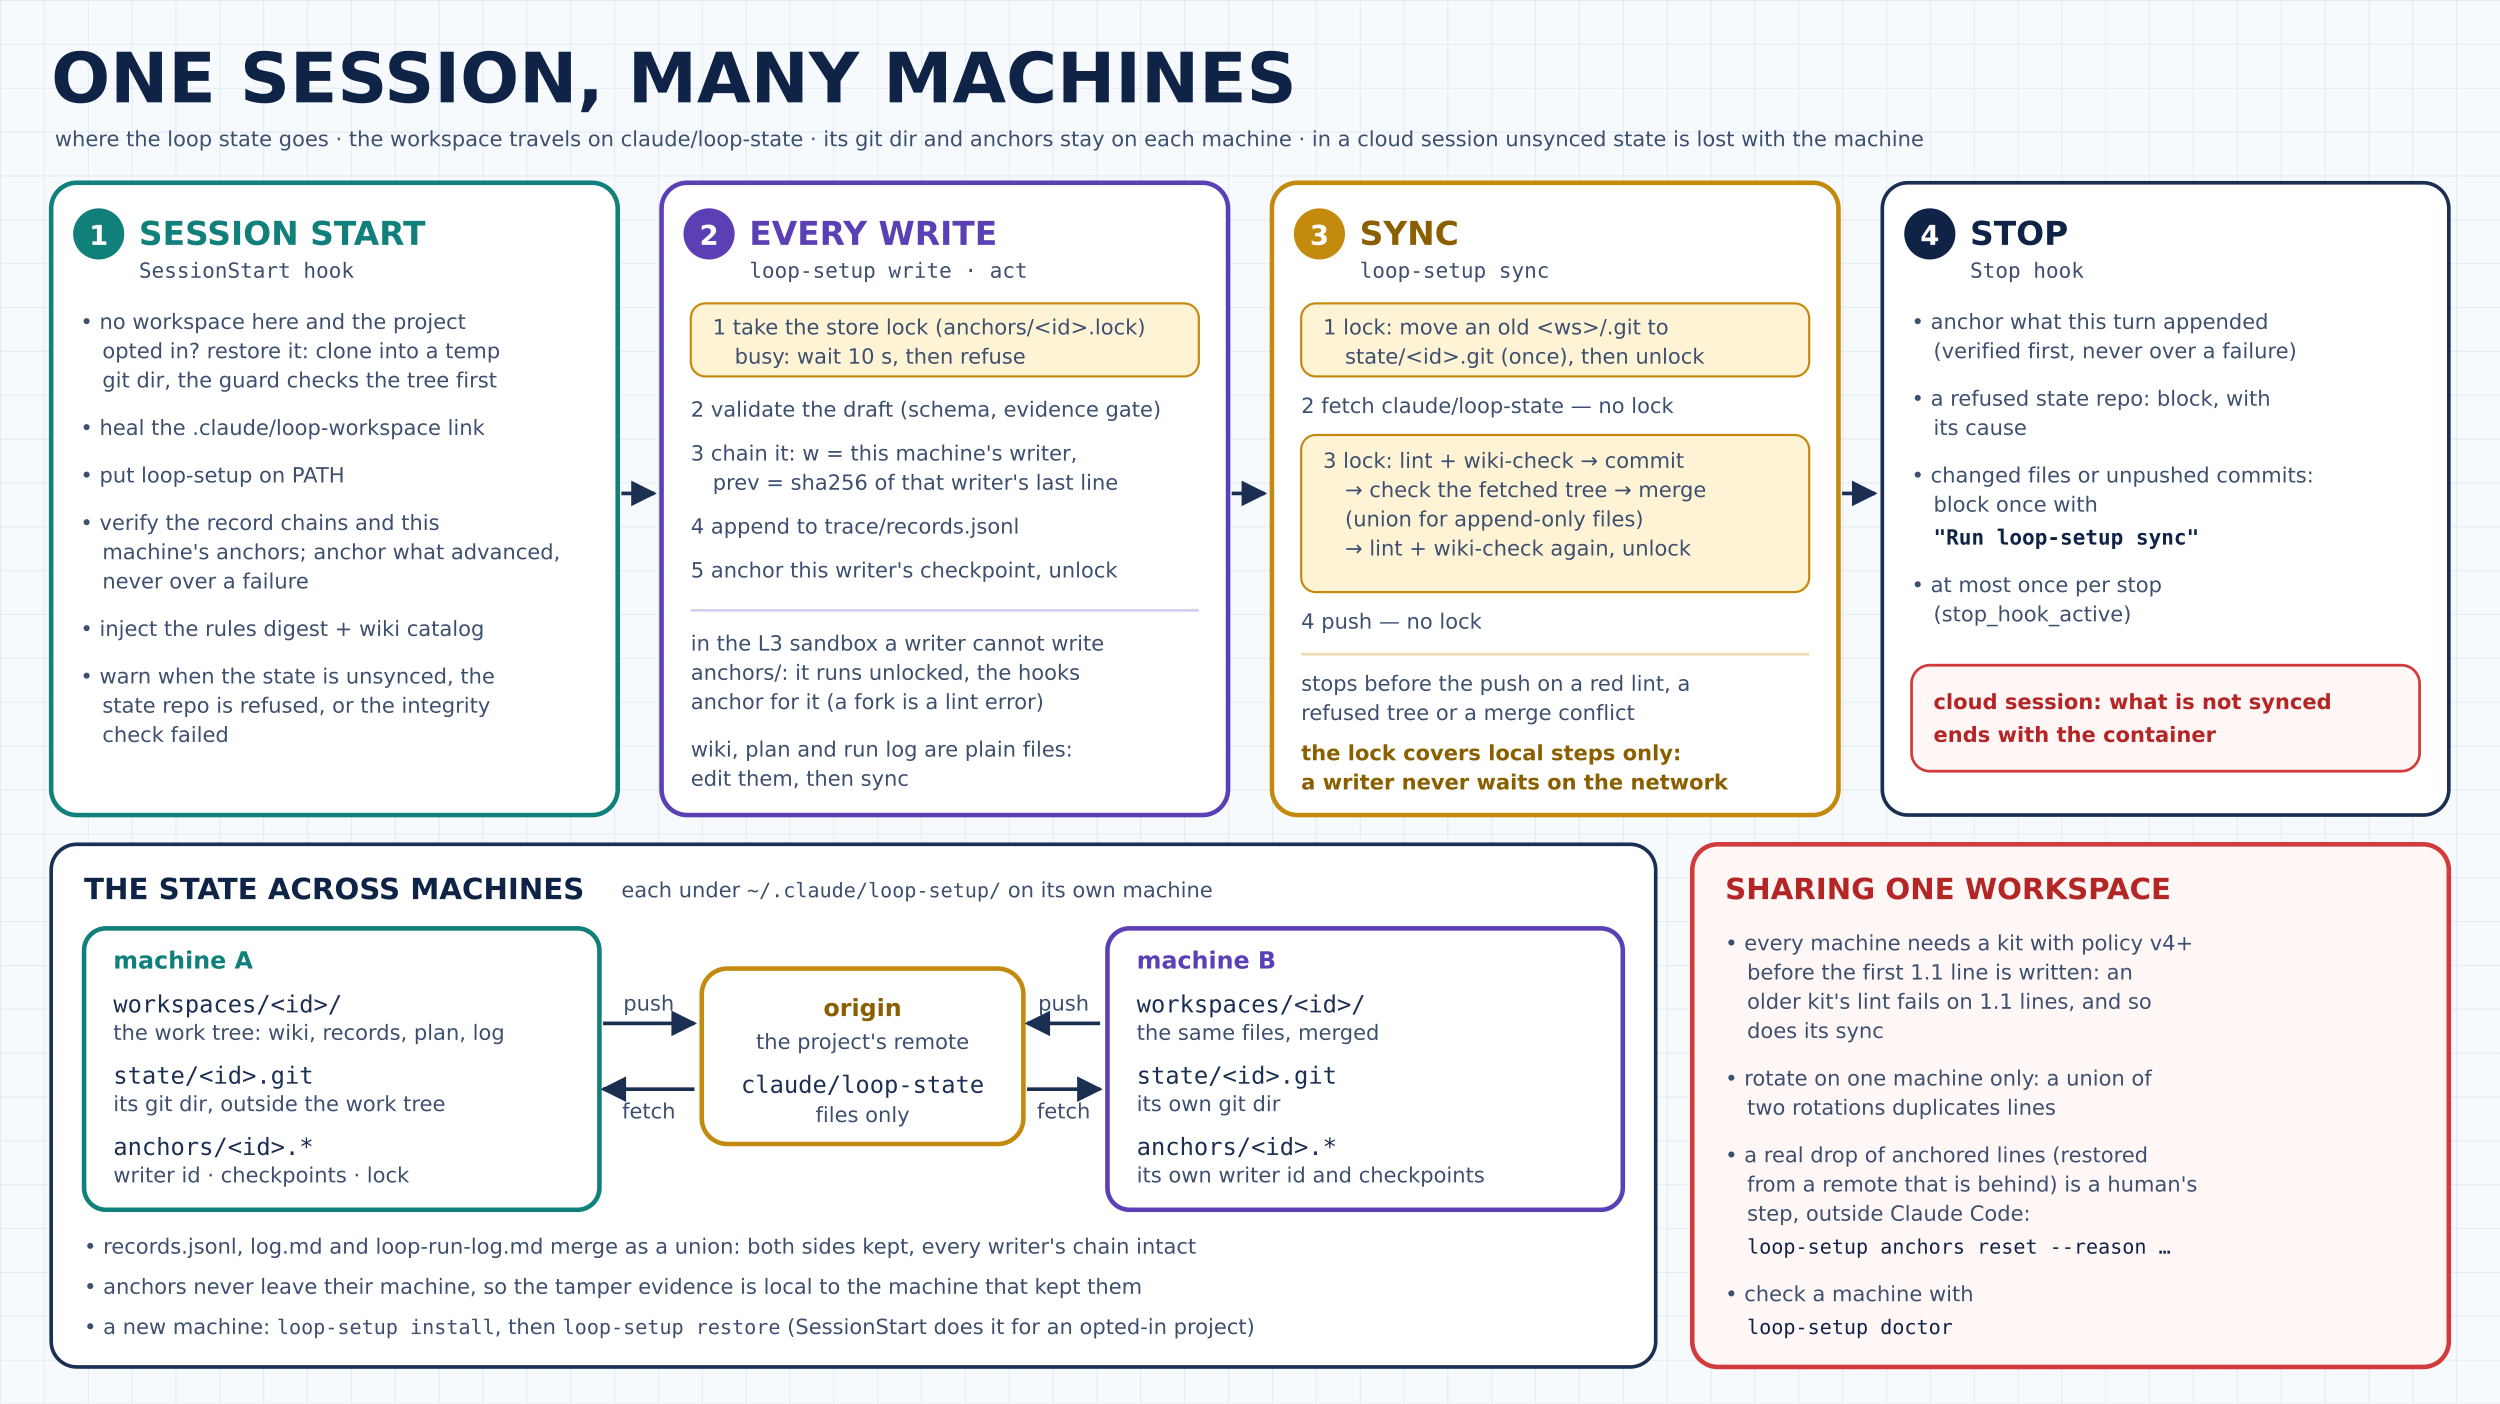
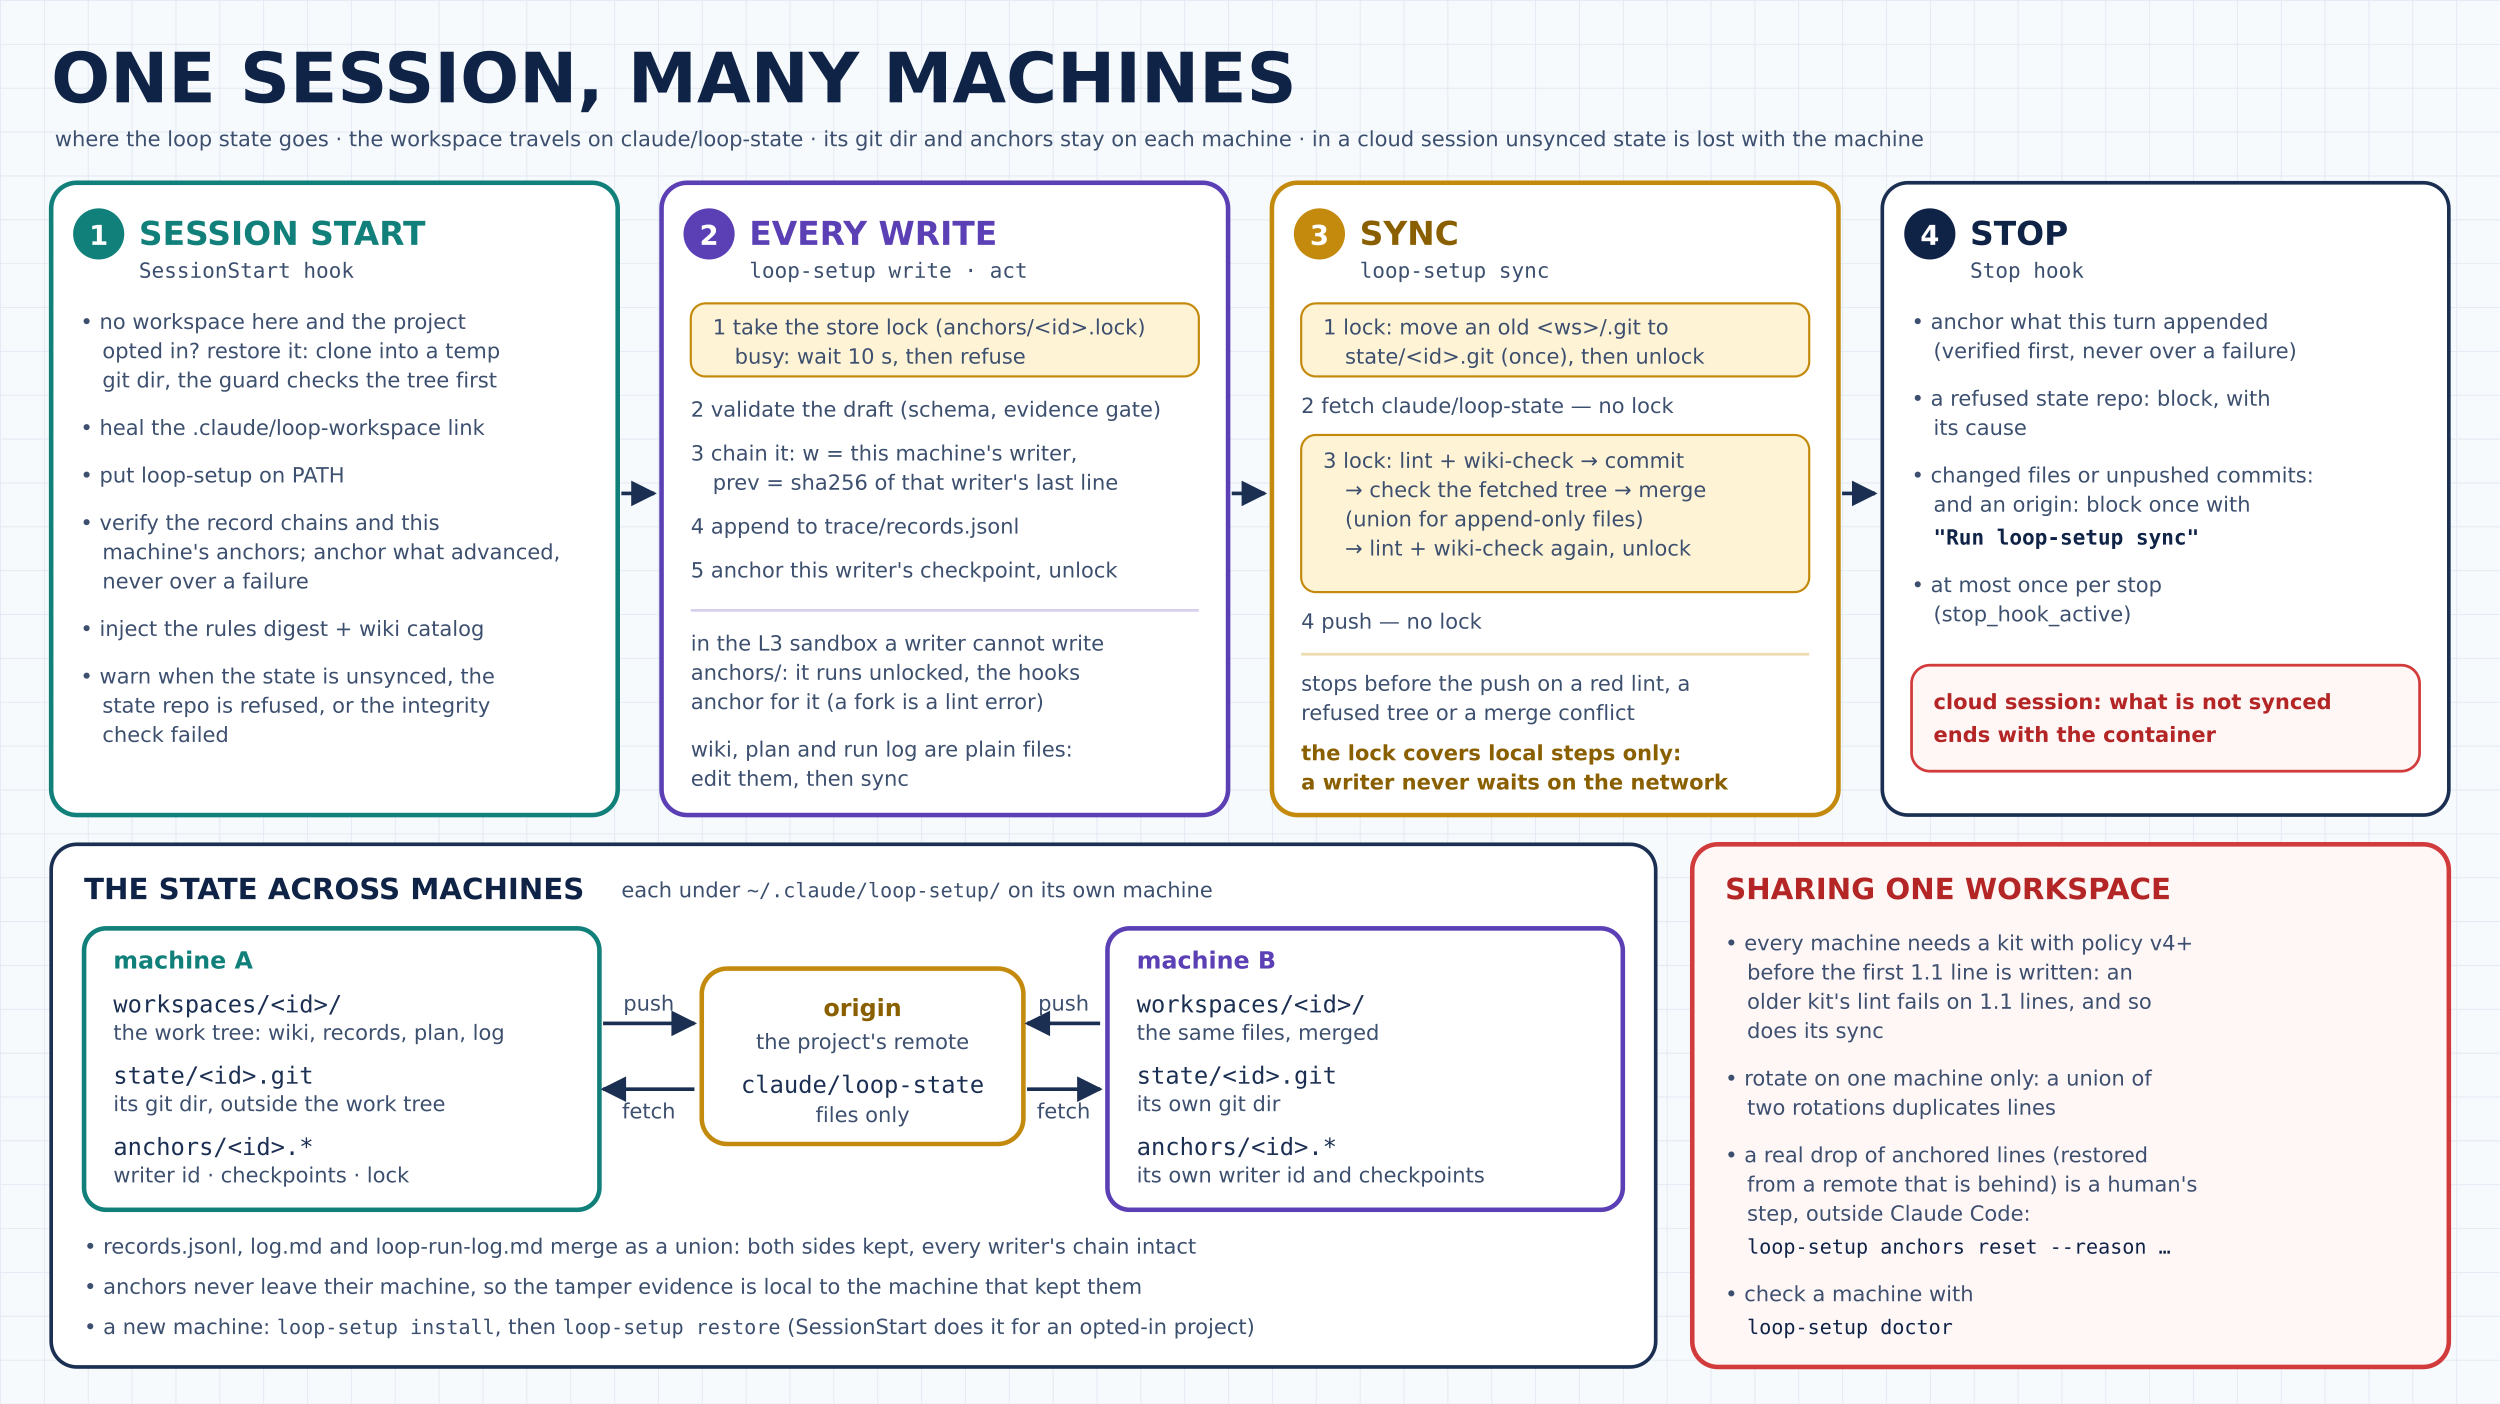
<svg xmlns="http://www.w3.org/2000/svg" viewBox="0 0 1368 768" width="1368" height="768" font-family="DejaVu Sans, Arial, Helvetica, sans-serif">
  <defs>
    <pattern id="grid" width="24" height="24" patternUnits="userSpaceOnUse">
      <path d="M24 0H0V24" fill="none" stroke="#e3eaf3" stroke-width="1" />
    </pattern>
    <marker id="a" viewBox="0 0 10 10" refX="9" refY="5" markerWidth="7" markerHeight="7" orient="auto-start-reverse">
      <path d="M0 0L10 5L0 10z" fill="#1b2f52" />
    </marker>
    <style>
      .t{fill:#0f2347;font-weight:800}
      .h{fill:#0f2347;font-weight:800;font-size:18px}
      .b{fill:#1b2f52;font-size:13px}
      .s{fill:#3c4f6e;font-size:11.5px}
      .m{font-family:"DejaVu Sans Mono",Menlo,Consolas,monospace}
      .box{fill:#fff;stroke:#1b2f52;stroke-width:2}
      .teal{fill:#fff;stroke:#11807a;stroke-width:2.5}
      .purp{fill:#fff;stroke:#5b3fb5;stroke-width:2.5}
      .gold{fill:#fff;stroke:#c48a0e;stroke-width:2.5}
      .red{fill:#fff6f6;stroke:#d23b3b;stroke-width:2.5}
      .grn{fill:#f3fbf5;stroke:#2f8a4b;stroke-width:2.5}
      .ln{stroke:#1b2f52;stroke-width:2;fill:none}
      .lk{fill:#fff3d6;stroke:#c48a0e;stroke-width:1.2}
    </style>
  </defs>
  <rect width="1368" height="768" fill="#f7fafd" />
  <rect width="1368" height="768" fill="url(#grid)" />
  <text x="28" y="56" class="t" font-size="38">ONE SESSION, MANY MACHINES</text>
  <text x="30" y="80" class="s" font-size="13">where the loop state goes · the workspace travels on claude/loop-state · its git dir and anchors stay on each machine · in a cloud session unsynced state is lost with the machine</text>
  <rect x="28" y="100" width="310" height="346" rx="14" class="teal" />
  <circle cx="54" cy="128" r="14" fill="#11807a" />
  <text x="54" y="134" text-anchor="middle" fill="#fff" font-weight="800" font-size="15">1</text>
  <text x="76" y="134" class="h" style="fill:#11807a">SESSION START</text>
  <text x="76" y="152" class="s m" font-size="11">SessionStart hook</text>
  <g class="s">
    <text x="44" y="180">• no workspace here and the project</text>
    <text x="56" y="196">opted in? restore it: clone into a temp</text>
    <text x="56" y="212">git dir, the guard checks the tree first</text>
    <text x="44" y="238">• heal the .claude/loop-workspace link</text>
    <text x="44" y="264">• put loop-setup on PATH</text>
    <text x="44" y="290">• verify the record chains and this</text>
    <text x="56" y="306">machine's anchors; anchor what advanced,</text>
    <text x="56" y="322">never over a failure</text>
    <text x="44" y="348">• inject the rules digest + wiki catalog</text>
    <text x="44" y="374">• warn when the state is unsynced, the</text>
    <text x="56" y="390">state repo is refused, or the integrity</text>
    <text x="56" y="406">check failed</text>
  </g>
  <path class="ln" d="M340 270H358" marker-end="url(#a)" />
  <rect x="362" y="100" width="310" height="346" rx="14" class="purp" />
  <circle cx="388" cy="128" r="14" fill="#5b3fb5" />
  <text x="388" y="134" text-anchor="middle" fill="#fff" font-weight="800" font-size="15">2</text>
  <text x="410" y="134" class="h" style="fill:#5b3fb5">EVERY WRITE</text>
  <text x="410" y="152" class="s m" font-size="11">loop-setup write · act</text>
  <g class="s">
    <rect x="378" y="166" width="278" height="40" rx="8" class="lk" />
    <text x="390" y="183">1 take the store lock (anchors/&lt;id&gt;.lock)</text>
    <text x="402" y="199">busy: wait 10 s, then refuse</text>
    <text x="378" y="228">2 validate the draft (schema, evidence gate)</text>
    <text x="378" y="252">3 chain it: w = this machine's writer,</text>
    <text x="390" y="268">prev = sha256 of that writer's last line</text>
    <text x="378" y="292">4 append to trace/records.jsonl</text>
    <text x="378" y="316">5 anchor this writer's checkpoint, unlock</text>
  </g>
  <line x1="378" y1="334" x2="656" y2="334" stroke="#d9d0f0" stroke-width="1.5" />
  <g class="s">
    <text x="378" y="356">in the L3 sandbox a writer cannot write</text>
    <text x="378" y="372">anchors/: it runs unlocked, the hooks</text>
    <text x="378" y="388">anchor for it (a fork is a lint error)</text>
    <text x="378" y="414">wiki, plan and run log are plain files:</text>
    <text x="378" y="430">edit them, then sync</text>
  </g>
  <path class="ln" d="M674 270H692" marker-end="url(#a)" />
  <rect x="696" y="100" width="310" height="346" rx="14" class="gold" />
  <circle cx="722" cy="128" r="14" fill="#c48a0e" />
  <text x="722" y="134" text-anchor="middle" fill="#fff" font-weight="800" font-size="15">3</text>
  <text x="744" y="134" class="h" style="fill:#8a5f00">SYNC</text>
  <text x="744" y="152" class="s m" font-size="11">loop-setup sync</text>
  <g class="s">
    <rect x="712" y="166" width="278" height="40" rx="8" class="lk" />
    <text x="724" y="183">1 lock: move an old &lt;ws&gt;/.git to</text>
    <text x="736" y="199">state/&lt;id&gt;.git (once), then unlock</text>
    <text x="712" y="226">2 fetch claude/loop-state — no lock</text>
    <rect x="712" y="238" width="278" height="86" rx="8" class="lk" />
    <text x="724" y="256">3 lock: lint + wiki-check → commit</text>
    <text x="736" y="272">→ check the fetched tree → merge</text>
    <text x="736" y="288">(union for append-only files)</text>
    <text x="736" y="304">→ lint + wiki-check again, unlock</text>
    <text x="712" y="344">4 push — no lock</text>
  </g>
  <line x1="712" y1="358" x2="990" y2="358" stroke="#ecdcb0" stroke-width="1.5" />
  <g class="s">
    <text x="712" y="378">stops before the push on a red lint, a</text>
    <text x="712" y="394">refused tree or a merge conflict</text>
    <text x="712" y="416" font-weight="700" fill="#8a5f00">the lock covers local steps only:</text>
    <text x="712" y="432" font-weight="700" fill="#8a5f00">a writer never waits on the network</text>
  </g>
  <path class="ln" d="M1008 270H1026" marker-end="url(#a)" />
  <rect x="1030" y="100" width="310" height="346" rx="14" class="box" />
  <circle cx="1056" cy="128" r="14" fill="#0f2347" />
  <text x="1056" y="134" text-anchor="middle" fill="#fff" font-weight="800" font-size="15">4</text>
  <text x="1078" y="134" class="h">STOP</text>
  <text x="1078" y="152" class="s m" font-size="11">Stop hook</text>
  <g class="s">
    <text x="1046" y="180">• anchor what this turn appended</text>
    <text x="1058" y="196">(verified first, never over a failure)</text>
    <text x="1046" y="222">• a refused state repo: block, with</text>
    <text x="1058" y="238">its cause</text>
    <text x="1046" y="264">• changed files or unpushed commits:</text>
-     <text x="1058" y="280">block once with</text>
+     <text x="1058" y="280">and an origin: block once with</text>
    <text x="1058" y="298" class="m" font-size="11.5" style="fill:#0f2347" font-weight="700">"Run loop-setup sync"</text>
    <text x="1046" y="324">• at most once per stop</text>
    <text x="1058" y="340">(stop_hook_active)</text>
  </g>
  <rect x="1046" y="364" width="278" height="58" rx="10" fill="#fff6f6" stroke="#d23b3b" stroke-width="1.5" />
  <text x="1058" y="388" class="s" style="fill:#b42525" font-weight="700">cloud session: what is not synced</text>
  <text x="1058" y="406" class="s" style="fill:#b42525" font-weight="700">ends with the container</text>
  <rect x="28" y="462" width="878" height="286" rx="14" class="box" />
  <text x="46" y="492" class="t" font-size="16">THE STATE ACROSS MACHINES</text>
  <text x="340" y="491" class="s">each under <tspan class="m" font-size="11">~/.claude/loop-setup/</tspan> on its own machine</text>
  <rect x="46" y="508" width="282" height="154" rx="12" class="teal" />
  <text x="62" y="530" class="b" font-weight="800" style="fill:#11807a">machine A</text>
  <g>
    <text x="62" y="554" class="b m" font-size="11.5">workspaces/&lt;id&gt;/</text>
    <text x="62" y="569" class="s">the work tree: wiki, records, plan, log</text>
    <text x="62" y="593" class="b m" font-size="11.5">state/&lt;id&gt;.git</text>
    <text x="62" y="608" class="s">its git dir, outside the work tree</text>
    <text x="62" y="632" class="b m" font-size="11.5">anchors/&lt;id&gt;.*</text>
    <text x="62" y="647" class="s">writer id · checkpoints · lock</text>
  </g>
  <rect x="384" y="530" width="176" height="96" rx="14" class="gold" />
  <text x="472" y="556" text-anchor="middle" class="b" font-weight="800" style="fill:#8a5f00">origin</text>
  <text x="472" y="574" text-anchor="middle" class="s">the project's remote</text>
  <text x="472" y="598" text-anchor="middle" class="b m" font-size="11.5">claude/loop-state</text>
  <text x="472" y="614" text-anchor="middle" class="s">files only</text>
  <rect x="606" y="508" width="282" height="154" rx="12" class="purp" />
  <text x="622" y="530" class="b" font-weight="800" style="fill:#5b3fb5">machine B</text>
  <g>
    <text x="622" y="554" class="b m" font-size="11.5">workspaces/&lt;id&gt;/</text>
    <text x="622" y="569" class="s">the same files, merged</text>
    <text x="622" y="593" class="b m" font-size="11.5">state/&lt;id&gt;.git</text>
    <text x="622" y="608" class="s">its own git dir</text>
    <text x="622" y="632" class="b m" font-size="11.5">anchors/&lt;id&gt;.*</text>
    <text x="622" y="647" class="s">its own writer id and checkpoints</text>
  </g>
  <path class="ln" d="M330 560H380" marker-end="url(#a)" />
  <text x="355" y="553" text-anchor="middle" class="s">push</text>
  <path class="ln" d="M380 596H330" marker-end="url(#a)" />
  <text x="355" y="612" text-anchor="middle" class="s">fetch</text>
  <path class="ln" d="M602 560H562" marker-end="url(#a)" />
  <text x="582" y="553" text-anchor="middle" class="s">push</text>
  <path class="ln" d="M562 596H602" marker-end="url(#a)" />
  <text x="582" y="612" text-anchor="middle" class="s">fetch</text>
  <g class="s">
    <text x="46" y="686">• records.jsonl, log.md and loop-run-log.md merge as a union: both sides kept, every writer's chain intact</text>
    <text x="46" y="708">• anchors never leave their machine, so the tamper evidence is local to the machine that kept them</text>
    <text x="46" y="730">• a new machine: <tspan class="m" font-size="11">loop-setup install</tspan>, then <tspan class="m" font-size="11">loop-setup restore</tspan> (SessionStart does it for an opted-in project)</text>
  </g>
  <rect x="926" y="462" width="414" height="286" rx="14" class="red" />
  <text x="944" y="492" class="t" font-size="16" style="fill:#b42525">SHARING ONE WORKSPACE</text>
  <g class="s">
    <text x="944" y="520">• every machine needs a kit with policy v4+</text>
    <text x="956" y="536">before the first 1.1 line is written: an</text>
    <text x="956" y="552">older kit's lint fails on 1.1 lines, and so</text>
    <text x="956" y="568">does its sync</text>
    <text x="944" y="594">• rotate on one machine only: a union of</text>
    <text x="956" y="610">two rotations duplicates lines</text>
    <text x="944" y="636">• a real drop of anchored lines (restored</text>
    <text x="956" y="652">from a remote that is behind) is a human's</text>
    <text x="956" y="668">step, outside Claude Code:</text>
    <text x="956" y="686" class="m" font-size="11" style="fill:#0f2347">loop-setup anchors reset --reason …</text>
    <text x="944" y="712">• check a machine with</text>
    <text x="956" y="730" class="m" font-size="11" style="fill:#0f2347">loop-setup doctor</text>
  </g>
</svg>
